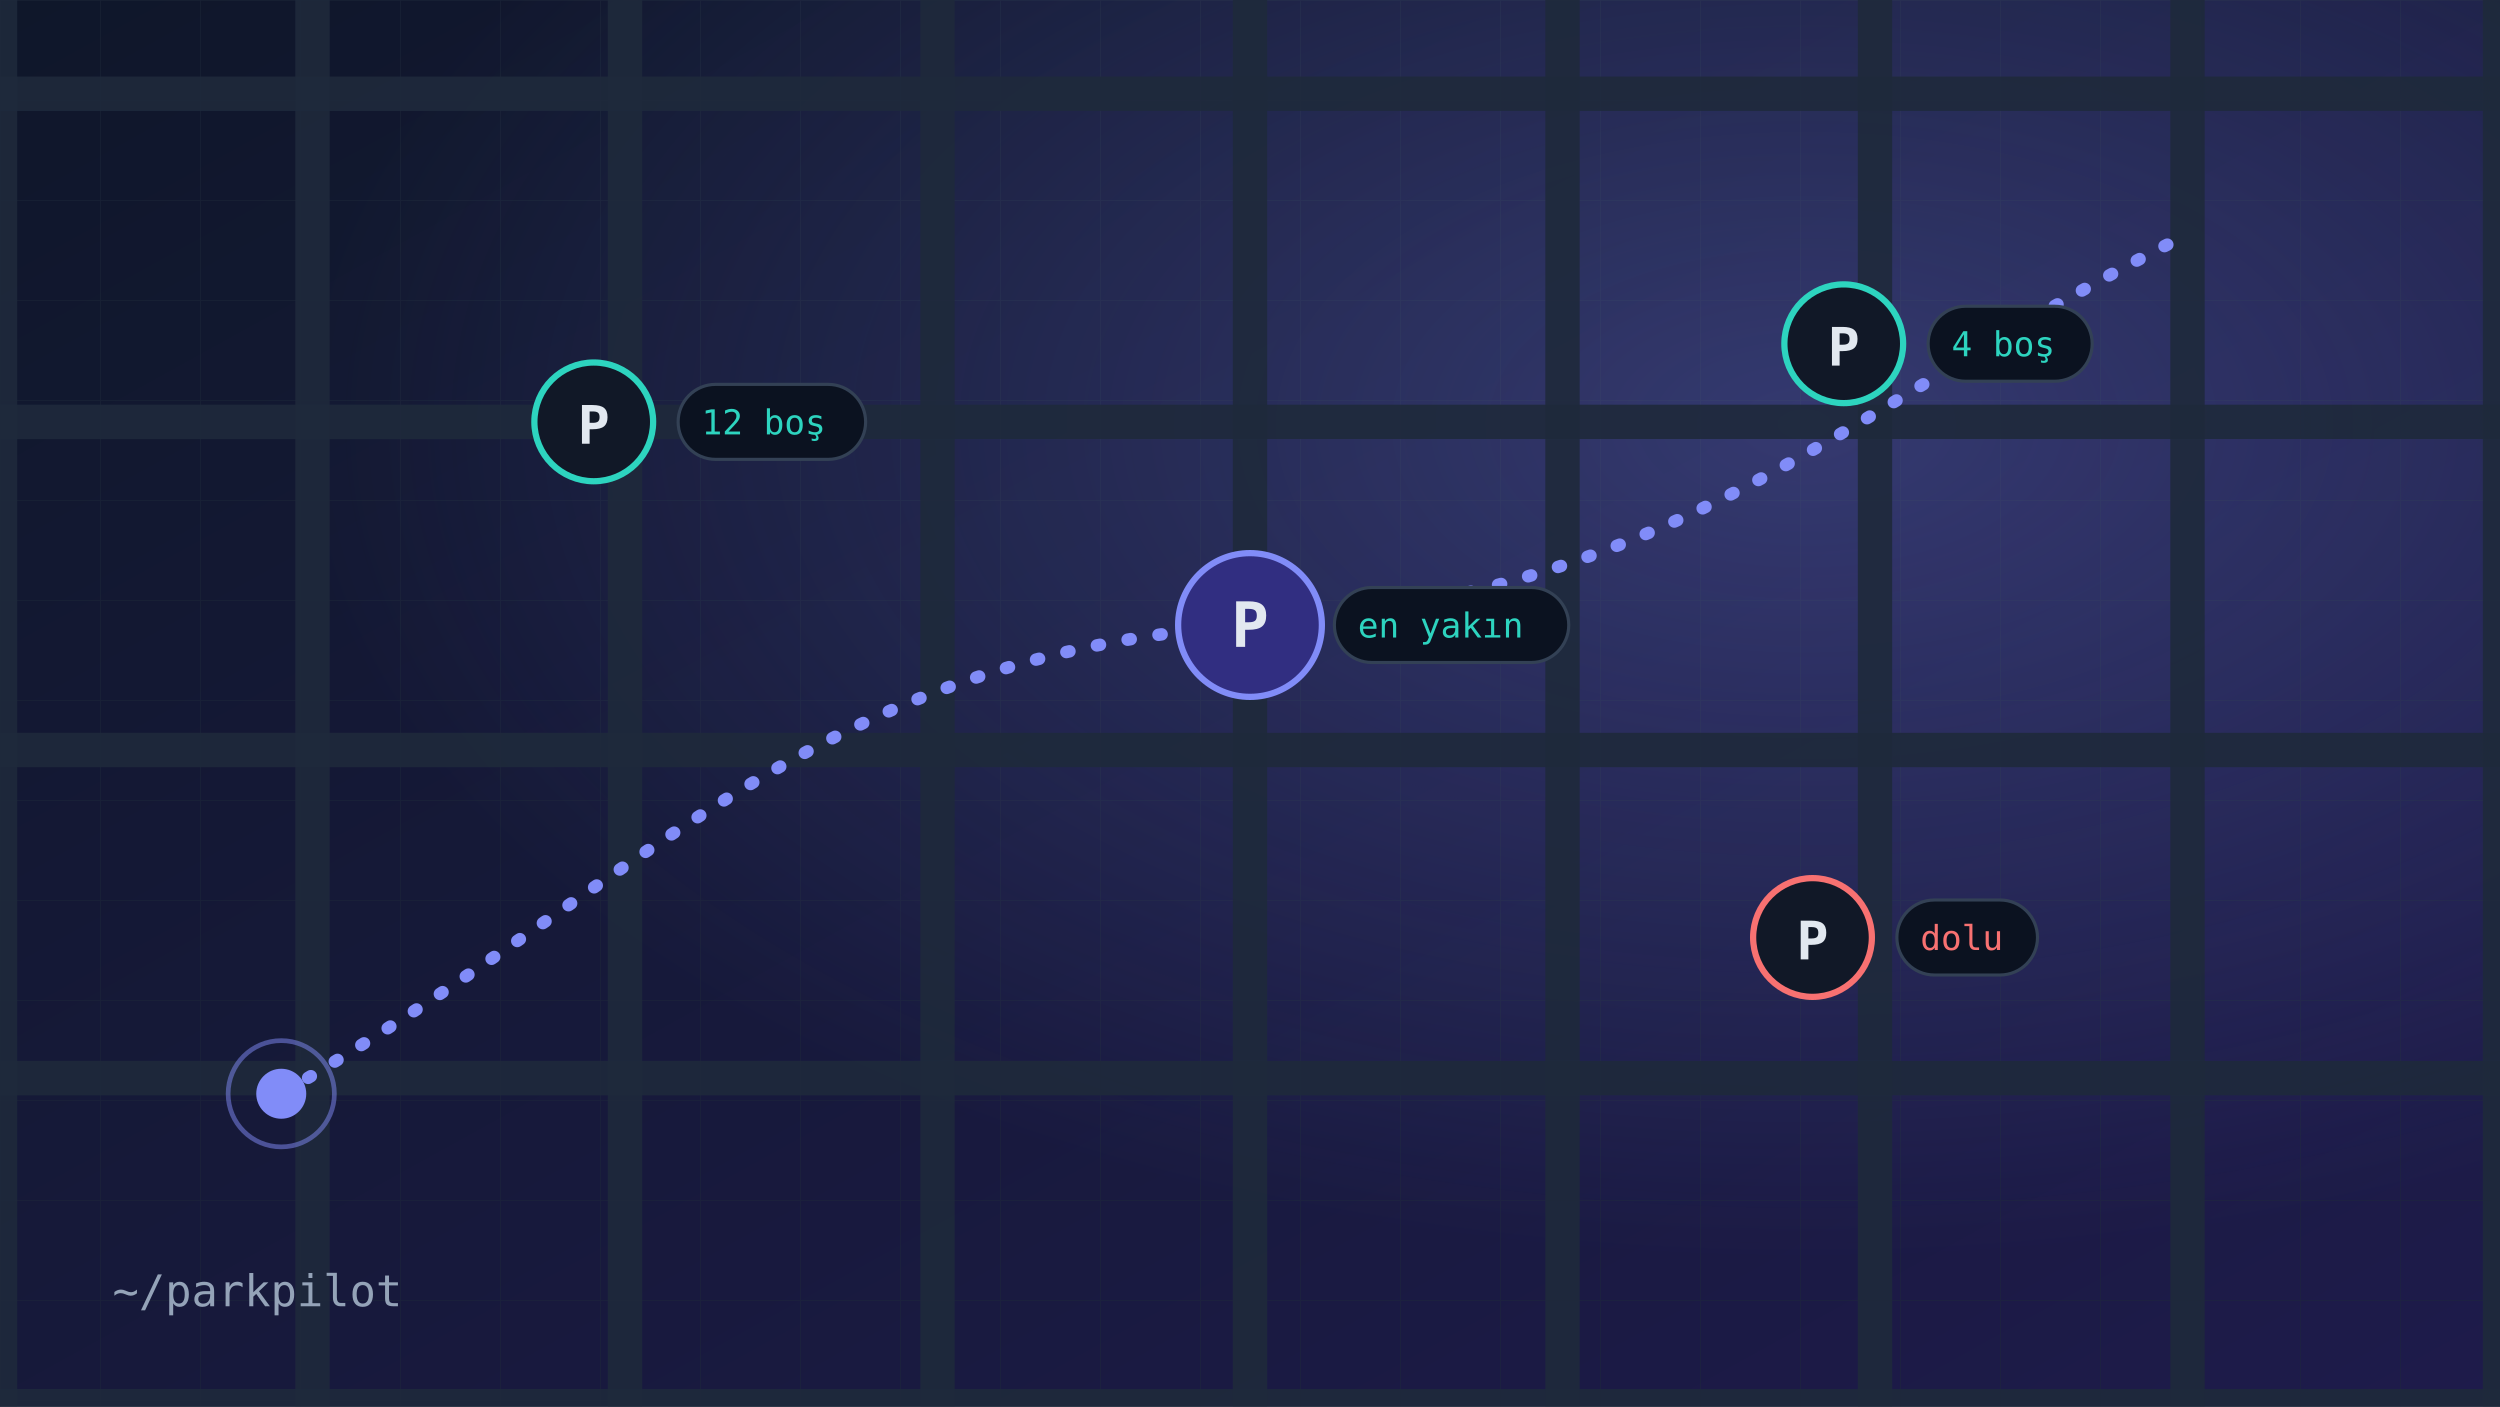
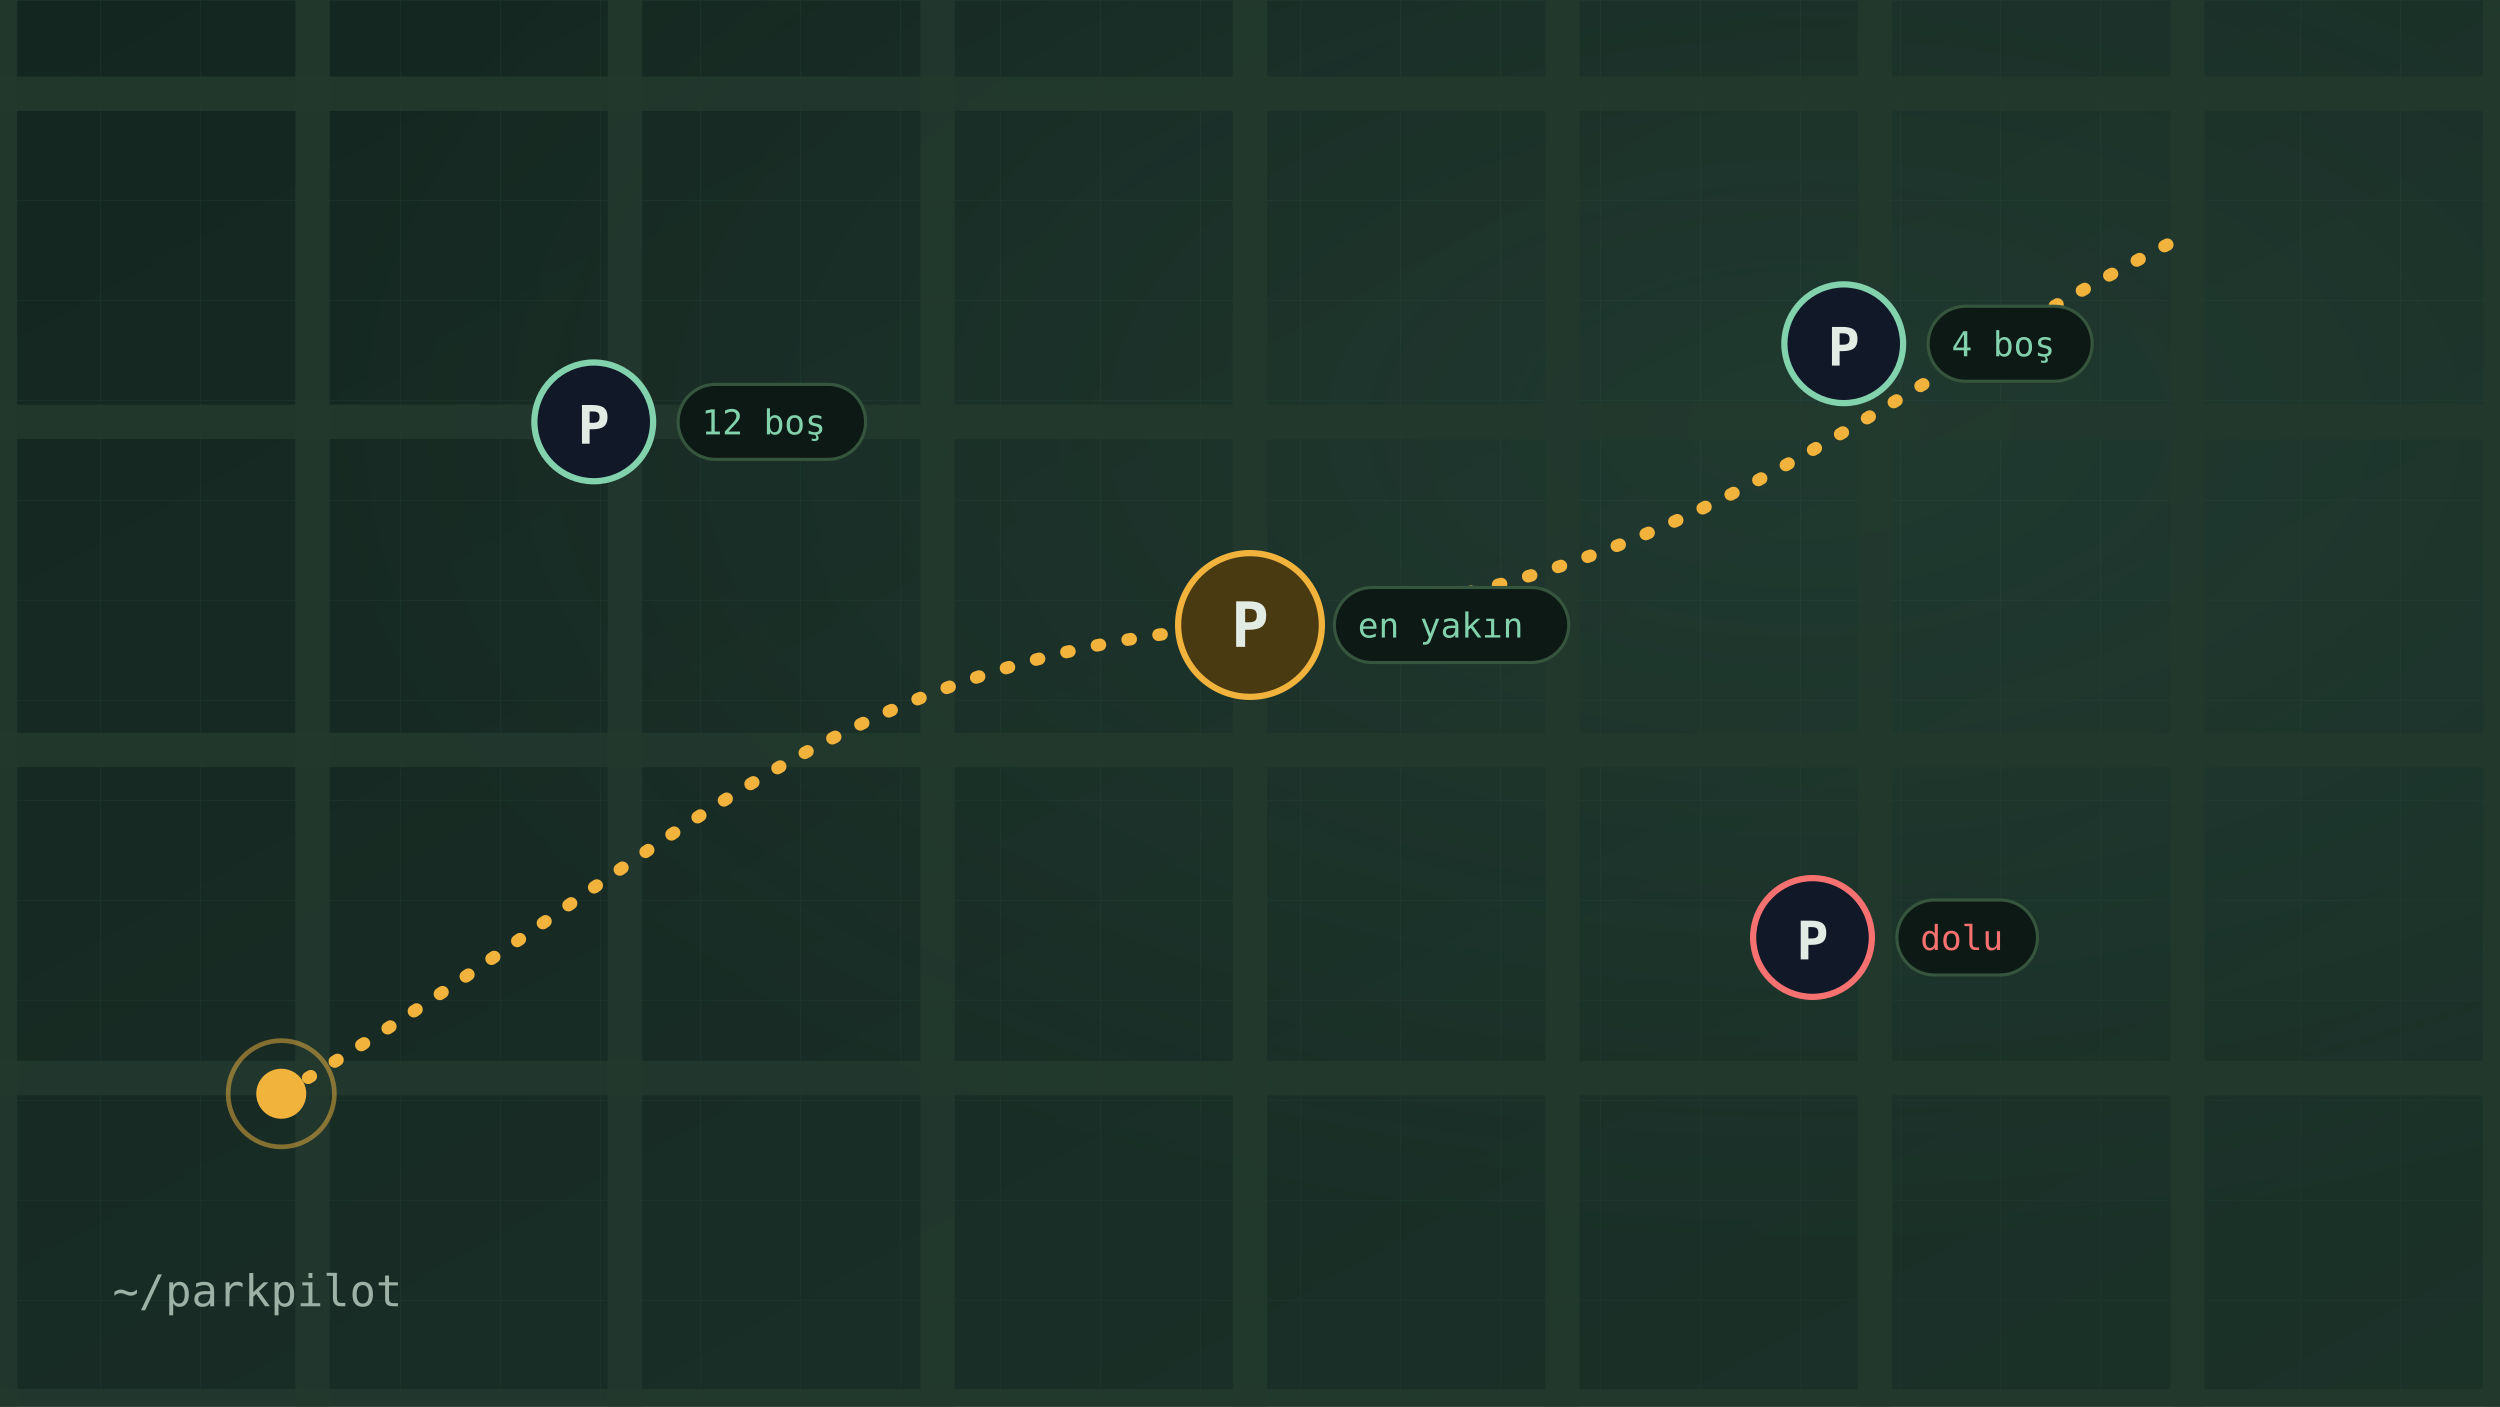
<svg xmlns="http://www.w3.org/2000/svg" viewBox="0 0 1600 900" width="1600" height="900" role="img">
  <defs>
    <linearGradient id="bg" x1="0" y1="0" x2="1" y2="1">
-       <stop offset="0" stop-color="#0F172A" />
-       <stop offset="1" stop-color="#1E1B4B" />
+       <stop offset="0" stop-color="#142620" />
+       <stop offset="1" stop-color="#1B3229" />
    </linearGradient>
    <radialGradient id="glow" cx=".72" cy=".3" r=".6">
-       <stop offset="0" stop-color="#818CF8" stop-opacity=".28" />
-       <stop offset="1" stop-color="#818CF8" stop-opacity="0" />
+       <stop offset="0" stop-color="#82D2AE" stop-opacity=".08" />
+       <stop offset="1" stop-color="#82D2AE" stop-opacity="0" />
    </radialGradient>
    <pattern id="grid" width="64" height="64" patternUnits="userSpaceOnUse">
-       <path d="M64 0H0V64" fill="none" stroke="#1E293B" stroke-width="1" />
+       <path d="M64 0H0V64" fill="none" stroke="#203A30" stroke-width="1" />
    </pattern>
    <marker id="arr" viewBox="0 0 10 10" refX="9" refY="5" markerWidth="7" markerHeight="7" orient="auto-start-reverse">
-       <path d="M0 0L10 5L0 10z" fill="#94A3B8" />
+       <path d="M0 0L10 5L0 10z" fill="#9DB1A6" />
    </marker>
  </defs>
  <rect width="1600" height="900" fill="url(#bg)" />
  <rect width="1600" height="900" fill="url(#grid)" opacity=".55" />
  <rect width="1600" height="900" fill="url(#glow)" />
-   <path d="M0 0V900" stroke="#1E293B" stroke-width="22" opacity=".9" />
-   <path d="M200 0V900" stroke="#1E293B" stroke-width="22" opacity=".9" />
-   <path d="M400 0V900" stroke="#1E293B" stroke-width="22" opacity=".9" />
-   <path d="M600 0V900" stroke="#1E293B" stroke-width="22" opacity=".9" />
-   <path d="M800 0V900" stroke="#1E293B" stroke-width="22" opacity=".9" />
-   <path d="M1000 0V900" stroke="#1E293B" stroke-width="22" opacity=".9" />
-   <path d="M1200 0V900" stroke="#1E293B" stroke-width="22" opacity=".9" />
-   <path d="M1400 0V900" stroke="#1E293B" stroke-width="22" opacity=".9" />
-   <path d="M1600 0V900" stroke="#1E293B" stroke-width="22" opacity=".9" />
-   <path d="M0 60H1600" stroke="#1E293B" stroke-width="22" opacity=".9" />
-   <path d="M0 270H1600" stroke="#1E293B" stroke-width="22" opacity=".9" />
-   <path d="M0 480H1600" stroke="#1E293B" stroke-width="22" opacity=".9" />
-   <path d="M0 690H1600" stroke="#1E293B" stroke-width="22" opacity=".9" />
-   <path d="M0 900H1600" stroke="#1E293B" stroke-width="22" opacity=".9" />
-   <path d="M180 700C420 560 520 420 800 400S1180 260 1400 150" fill="none" stroke="#818CF8" stroke-width="8" stroke-dasharray="2 18" stroke-linecap="round" />
-   <circle cx="380" cy="270" r="38" fill="#111827" stroke="#2DD4BF" stroke-width="4" />
-   <text x="380" y="284" text-anchor="middle" font-family="ui-monospace, 'JetBrains Mono', Consolas, monospace" font-size="34" font-weight="700" fill="#E2E8F0">P</text>
-   <rect x="434" y="246" width="120" height="48" rx="24" fill="#0B1220" stroke="#334155" stroke-width="2" />
-   <text x="449" y="278" font-family="ui-monospace, 'JetBrains Mono', Consolas, monospace" font-size="22" fill="#2DD4BF">12 boş</text>
-   <circle cx="800" cy="400" r="46" fill="#312E81" stroke="#818CF8" stroke-width="4" />
-   <text x="800" y="414" text-anchor="middle" font-family="ui-monospace, 'JetBrains Mono', Consolas, monospace" font-size="40" font-weight="700" fill="#E2E8F0">P</text>
-   <rect x="854" y="376" width="150" height="48" rx="24" fill="#0B1220" stroke="#334155" stroke-width="2" />
-   <text x="869" y="408" font-family="ui-monospace, 'JetBrains Mono', Consolas, monospace" font-size="22" fill="#2DD4BF">en yakın</text>
+   <path d="M0 0V900" stroke="#22382E" stroke-width="22" opacity=".9" />
+   <path d="M200 0V900" stroke="#22382E" stroke-width="22" opacity=".9" />
+   <path d="M400 0V900" stroke="#22382E" stroke-width="22" opacity=".9" />
+   <path d="M600 0V900" stroke="#22382E" stroke-width="22" opacity=".9" />
+   <path d="M800 0V900" stroke="#22382E" stroke-width="22" opacity=".9" />
+   <path d="M1000 0V900" stroke="#22382E" stroke-width="22" opacity=".9" />
+   <path d="M1200 0V900" stroke="#22382E" stroke-width="22" opacity=".9" />
+   <path d="M1400 0V900" stroke="#22382E" stroke-width="22" opacity=".9" />
+   <path d="M1600 0V900" stroke="#22382E" stroke-width="22" opacity=".9" />
+   <path d="M0 60H1600" stroke="#22382E" stroke-width="22" opacity=".9" />
+   <path d="M0 270H1600" stroke="#22382E" stroke-width="22" opacity=".9" />
+   <path d="M0 480H1600" stroke="#22382E" stroke-width="22" opacity=".9" />
+   <path d="M0 690H1600" stroke="#22382E" stroke-width="22" opacity=".9" />
+   <path d="M0 900H1600" stroke="#22382E" stroke-width="22" opacity=".9" />
+   <path d="M180 700C420 560 520 420 800 400S1180 260 1400 150" fill="none" stroke="#F2B33D" stroke-width="8" stroke-dasharray="2 18" stroke-linecap="round" />
+   <circle cx="380" cy="270" r="38" fill="#111827" stroke="#82D2AE" stroke-width="4" />
+   <text x="380" y="284" text-anchor="middle" font-family="ui-monospace, 'JetBrains Mono', Consolas, monospace" font-size="34" font-weight="700" fill="#E3EBE5">P</text>
+   <rect x="434" y="246" width="120" height="48" rx="24" fill="#0C1915" stroke="#36553F" stroke-width="2" />
+   <text x="449" y="278" font-family="ui-monospace, 'JetBrains Mono', Consolas, monospace" font-size="22" fill="#82D2AE">12 boş</text>
+   <circle cx="800" cy="400" r="46" fill="#4A3A12" stroke="#F2B33D" stroke-width="4" />
+   <text x="800" y="414" text-anchor="middle" font-family="ui-monospace, 'JetBrains Mono', Consolas, monospace" font-size="40" font-weight="700" fill="#E3EBE5">P</text>
+   <rect x="854" y="376" width="150" height="48" rx="24" fill="#0C1915" stroke="#36553F" stroke-width="2" />
+   <text x="869" y="408" font-family="ui-monospace, 'JetBrains Mono', Consolas, monospace" font-size="22" fill="#82D2AE">en yakın</text>
  <circle cx="1160" cy="600" r="38" fill="#111827" stroke="#F87171" stroke-width="4" />
-   <text x="1160" y="614" text-anchor="middle" font-family="ui-monospace, 'JetBrains Mono', Consolas, monospace" font-size="34" font-weight="700" fill="#E2E8F0">P</text>
-   <rect x="1214" y="576" width="90" height="48" rx="24" fill="#0B1220" stroke="#334155" stroke-width="2" />
+   <text x="1160" y="614" text-anchor="middle" font-family="ui-monospace, 'JetBrains Mono', Consolas, monospace" font-size="34" font-weight="700" fill="#E3EBE5">P</text>
+   <rect x="1214" y="576" width="90" height="48" rx="24" fill="#0C1915" stroke="#36553F" stroke-width="2" />
  <text x="1229" y="608" font-family="ui-monospace, 'JetBrains Mono', Consolas, monospace" font-size="22" fill="#F87171">dolu</text>
-   <circle cx="1180" cy="220" r="38" fill="#111827" stroke="#2DD4BF" stroke-width="4" />
-   <text x="1180" y="234" text-anchor="middle" font-family="ui-monospace, 'JetBrains Mono', Consolas, monospace" font-size="34" font-weight="700" fill="#E2E8F0">P</text>
-   <rect x="1234" y="196" width="105" height="48" rx="24" fill="#0B1220" stroke="#334155" stroke-width="2" />
-   <text x="1249" y="228" font-family="ui-monospace, 'JetBrains Mono', Consolas, monospace" font-size="22" fill="#2DD4BF">4 boş</text>
-   <circle cx="180" cy="700" r="16" fill="#818CF8" />
-   <circle cx="180" cy="700" r="34" fill="none" stroke="#818CF8" stroke-width="3" opacity=".5" />
-   <text x="72" y="836" font-family="ui-monospace, 'JetBrains Mono', Consolas, monospace" font-size="28" fill="#94A3B8">~/parkpilot</text>
+   <circle cx="1180" cy="220" r="38" fill="#111827" stroke="#82D2AE" stroke-width="4" />
+   <text x="1180" y="234" text-anchor="middle" font-family="ui-monospace, 'JetBrains Mono', Consolas, monospace" font-size="34" font-weight="700" fill="#E3EBE5">P</text>
+   <rect x="1234" y="196" width="105" height="48" rx="24" fill="#0C1915" stroke="#36553F" stroke-width="2" />
+   <text x="1249" y="228" font-family="ui-monospace, 'JetBrains Mono', Consolas, monospace" font-size="22" fill="#82D2AE">4 boş</text>
+   <circle cx="180" cy="700" r="16" fill="#F2B33D" />
+   <circle cx="180" cy="700" r="34" fill="none" stroke="#F2B33D" stroke-width="3" opacity=".5" />
+   <text x="72" y="836" font-family="ui-monospace, 'JetBrains Mono', Consolas, monospace" font-size="28" fill="#9DB1A6">~/parkpilot</text>
</svg>
